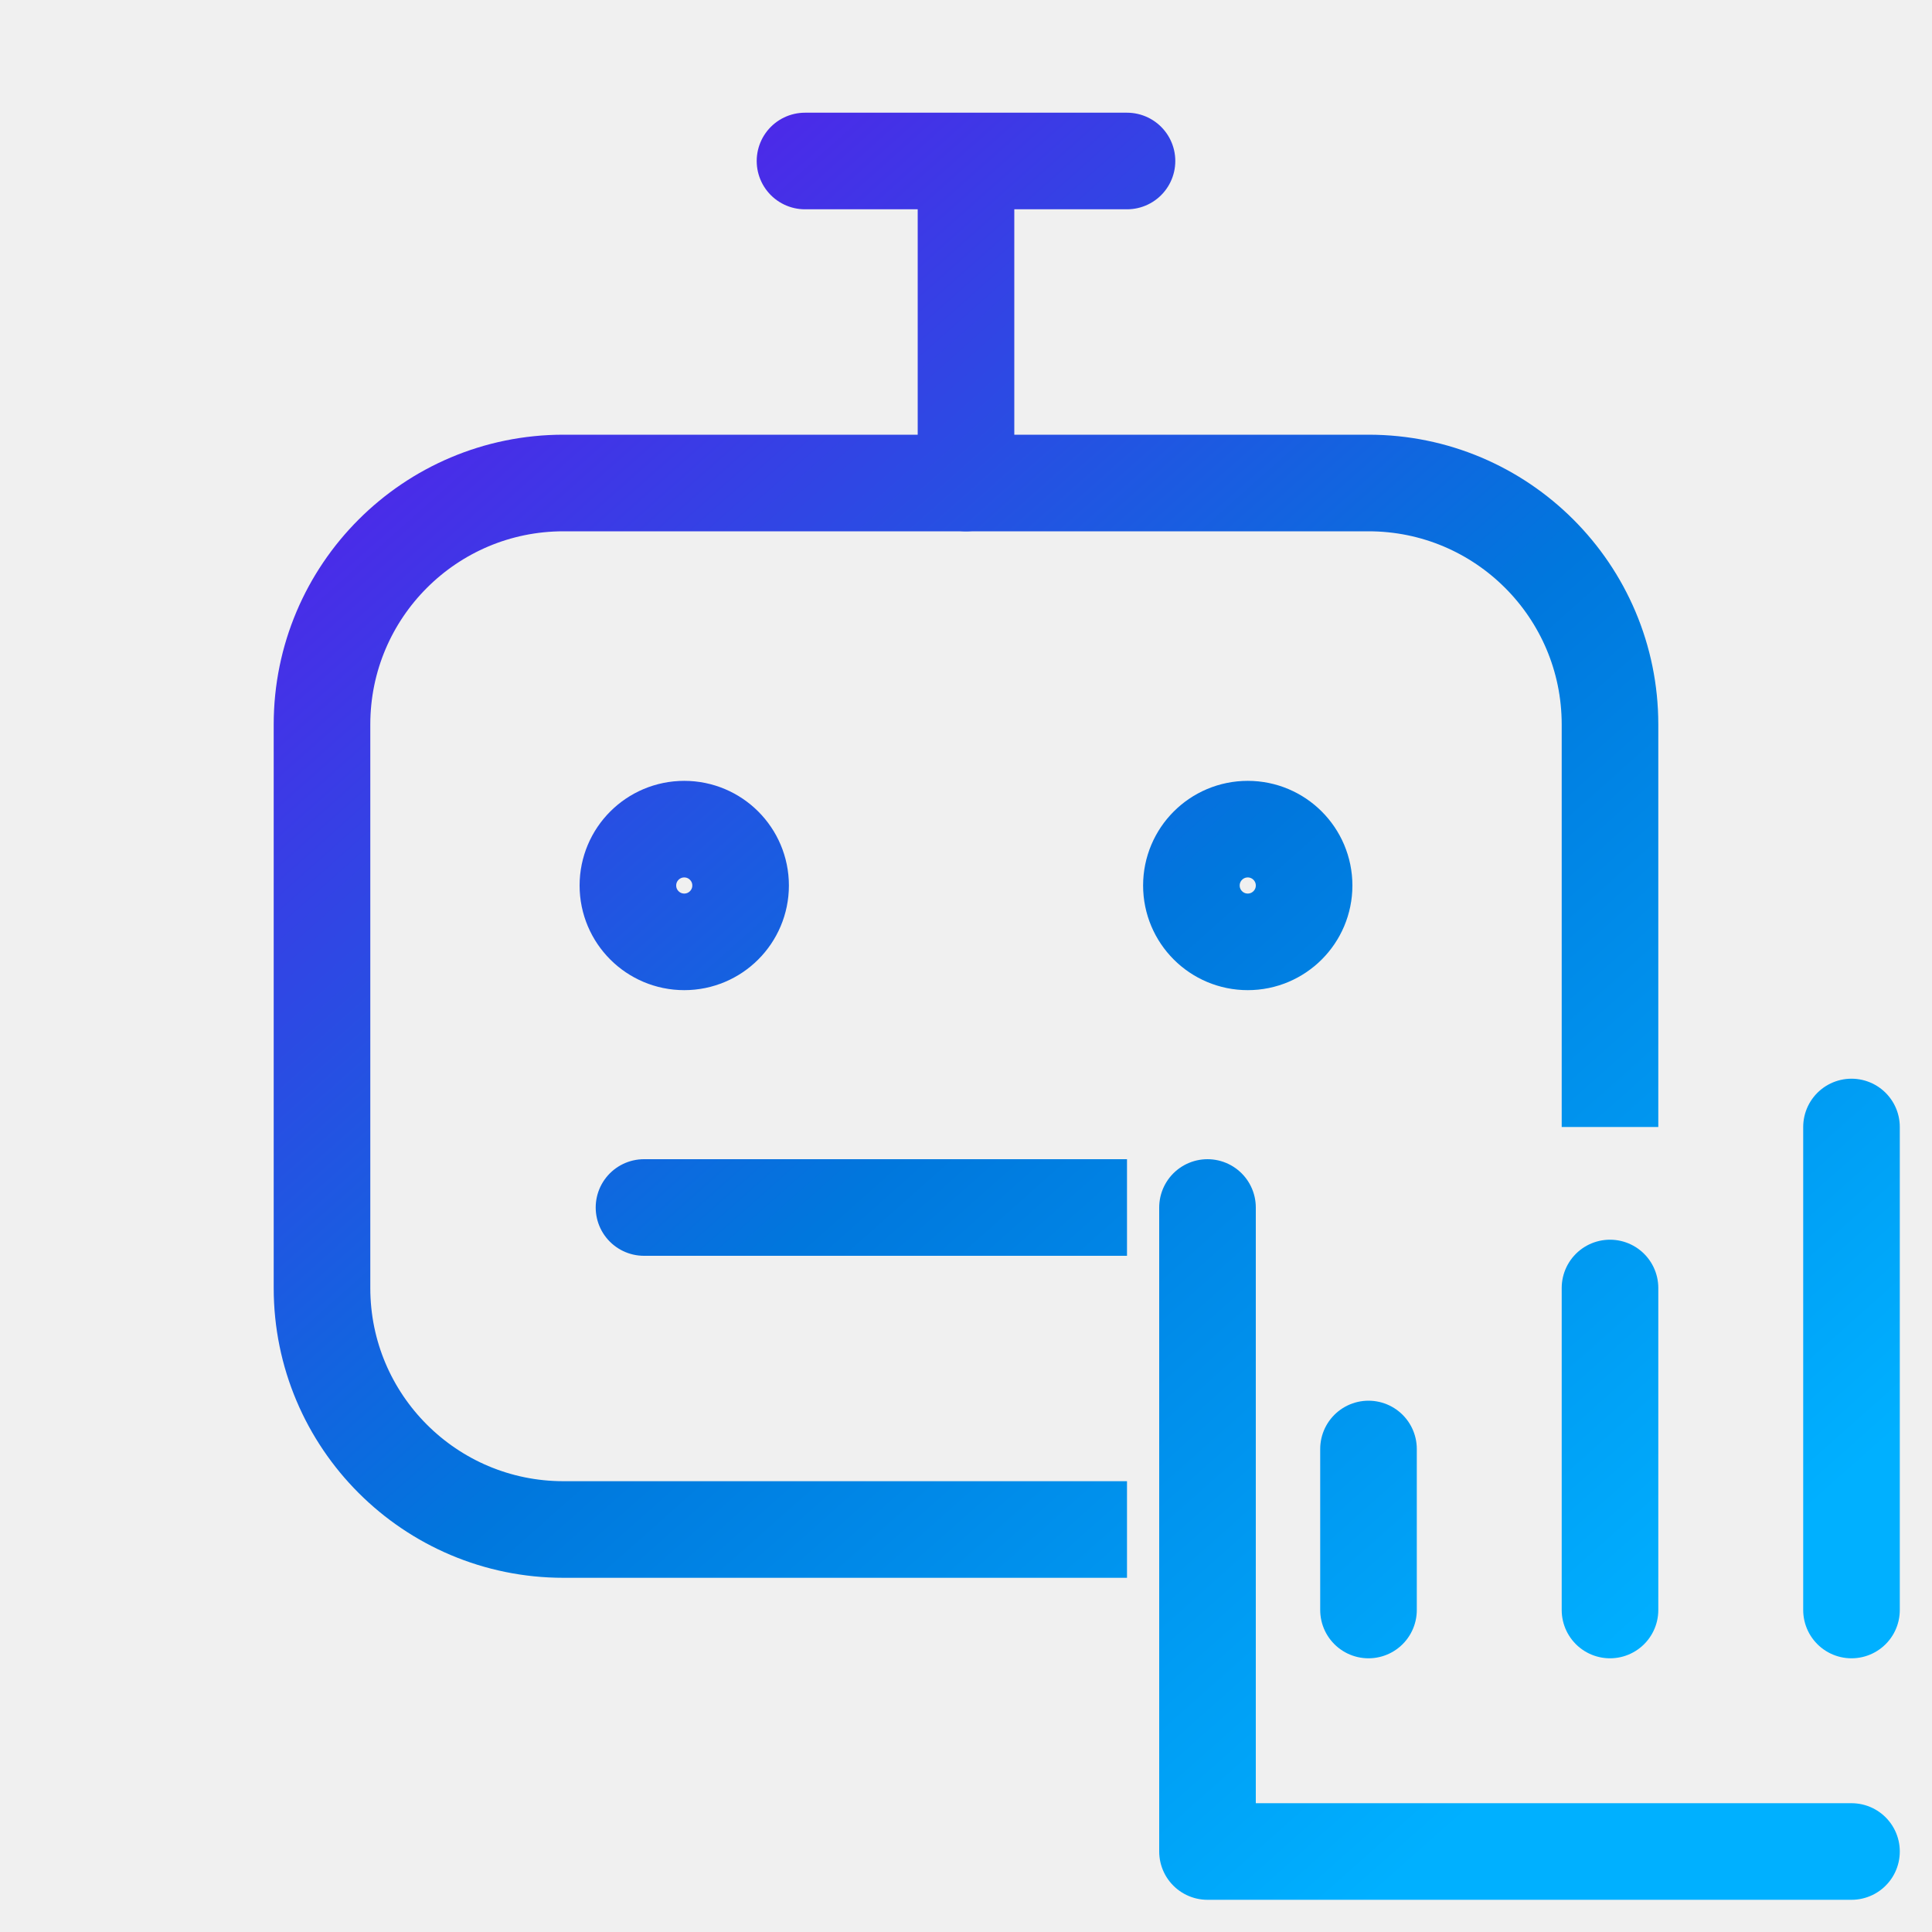
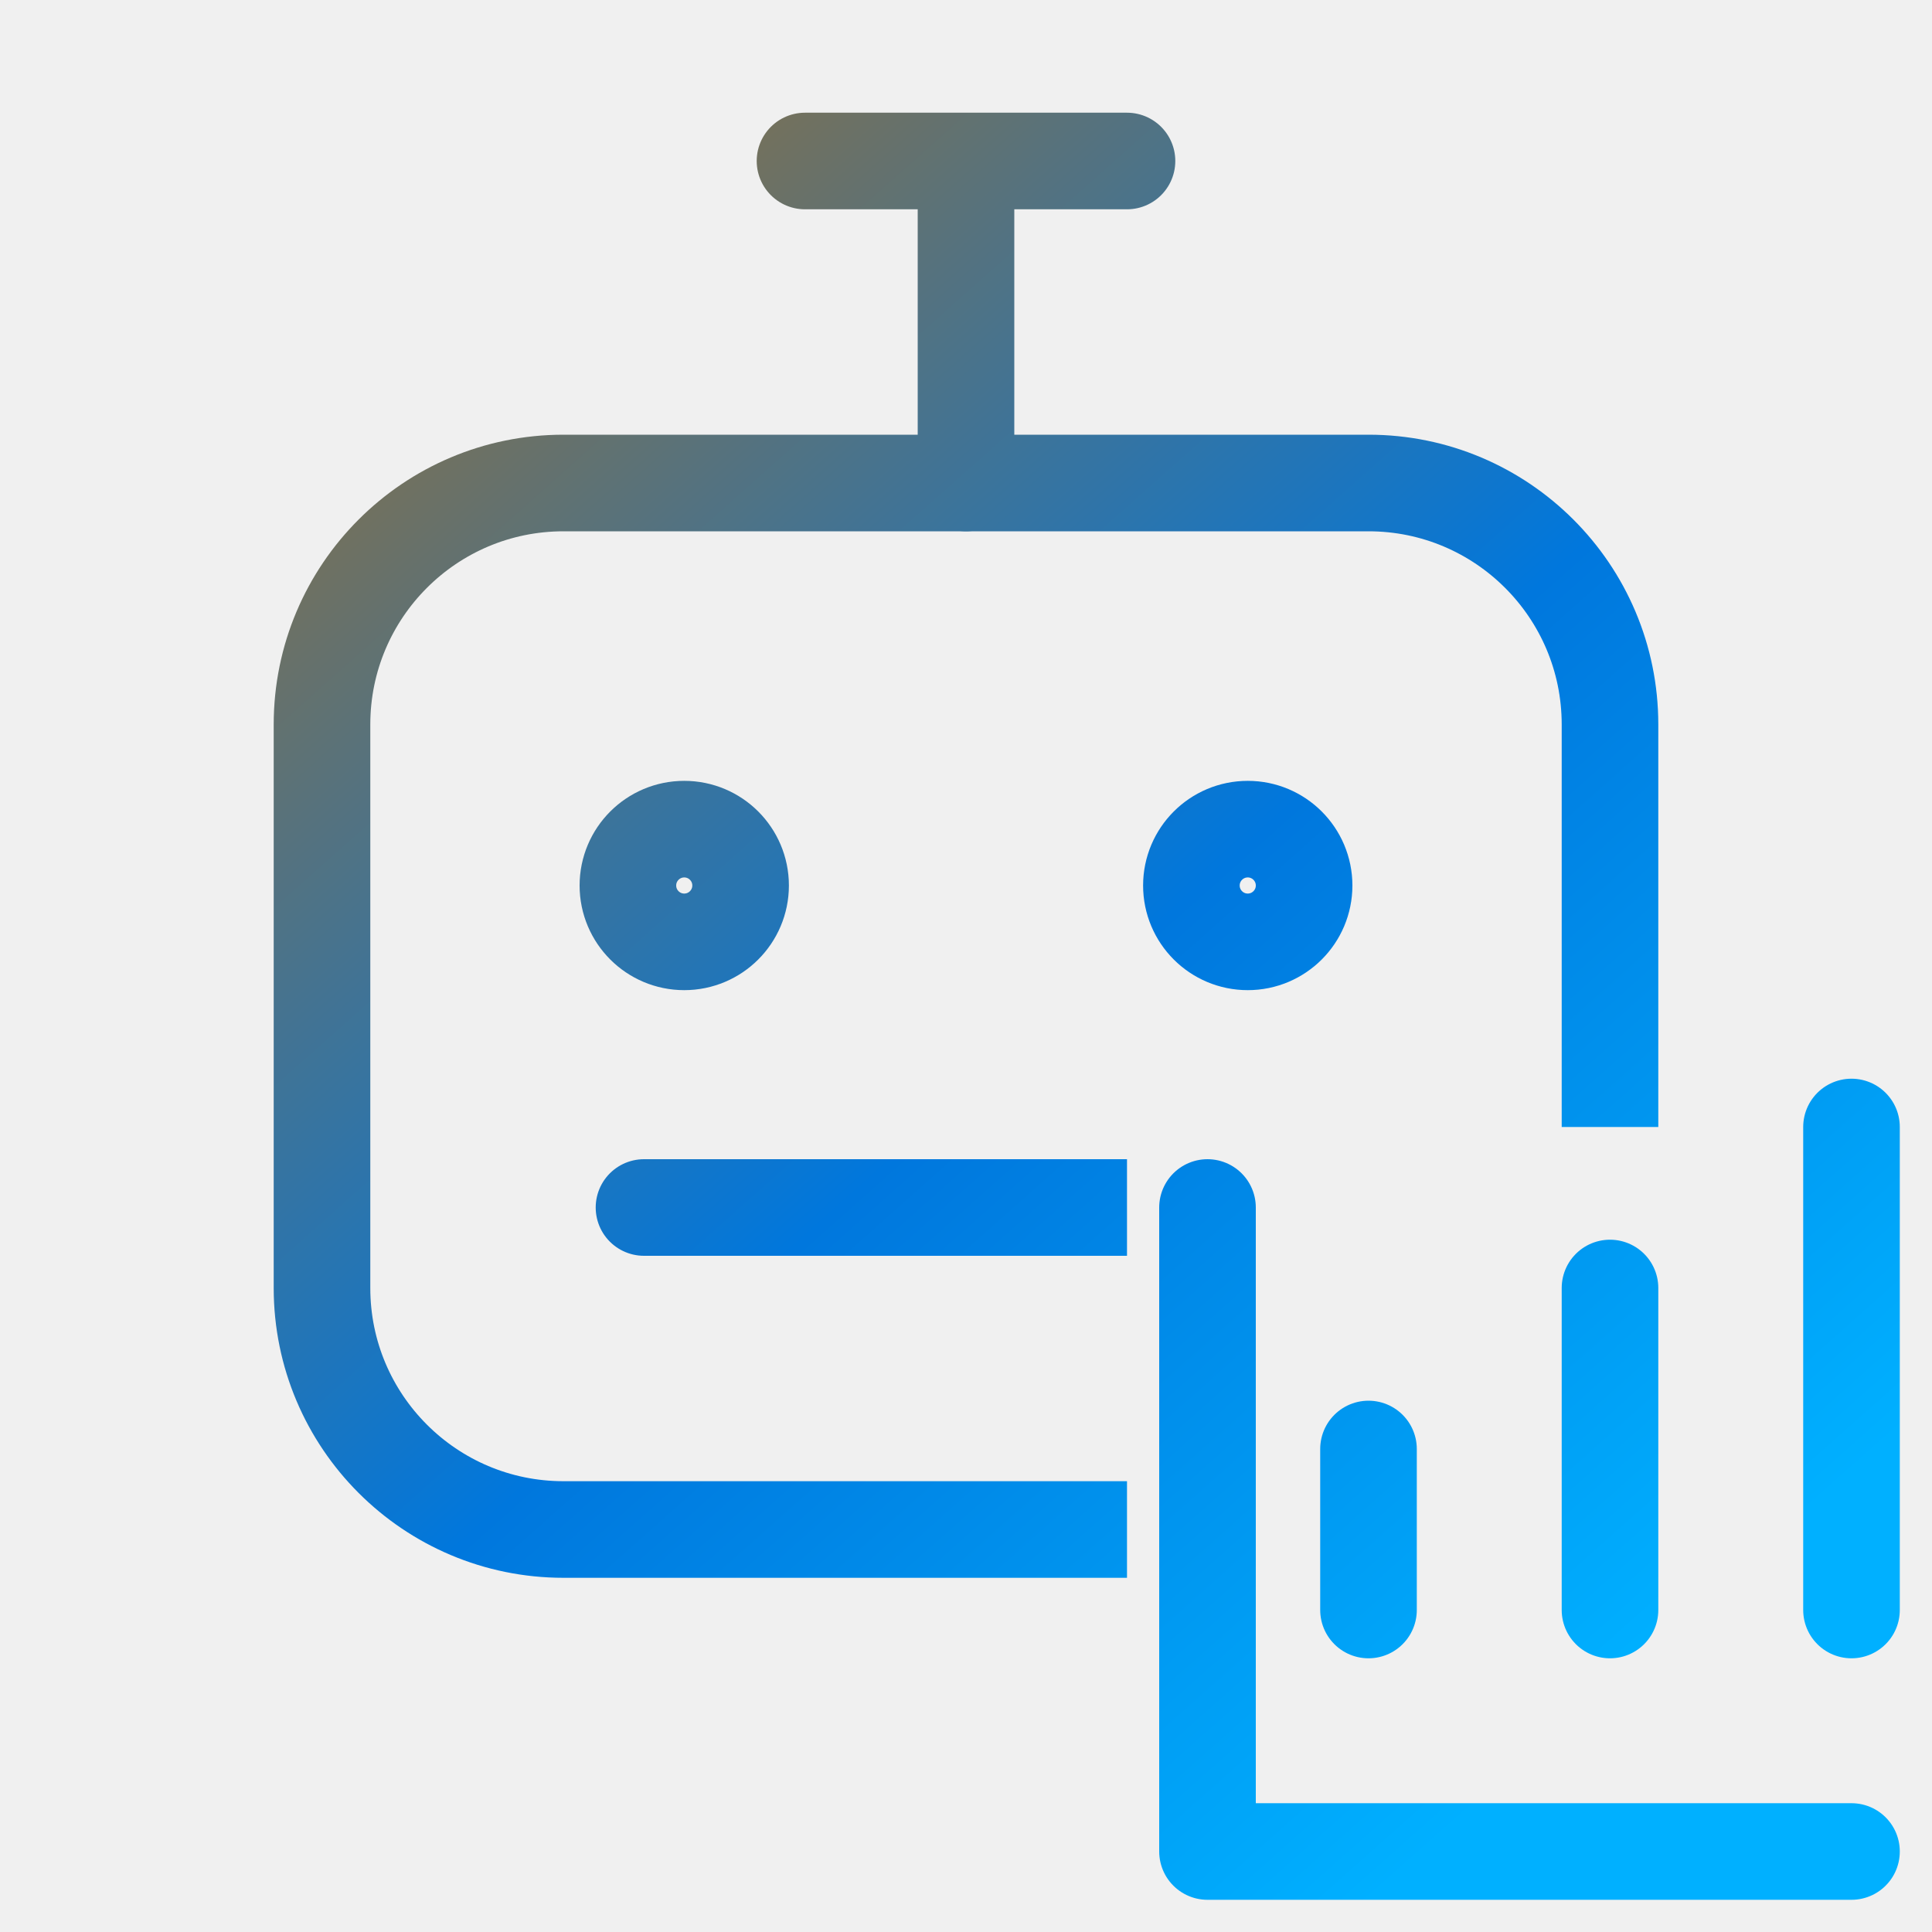
<svg xmlns="http://www.w3.org/2000/svg" viewBox="0 0 24 24" fill="none">
  <defs>
    <linearGradient id="aestheiaGradient" x1="4" y1="3" x2="20" y2="21" gradientUnits="userSpaceOnUse">
-       <stop stop-color="#5e17eb" />
+       <stop stop-color="#8f6f3e" />
      <stop offset=".55" stop-color="#0077dd" />
      <stop offset="1" stop-color="#00b0ff" />
    </linearGradient>
    <mask id="roleClear">
      <rect width="24" height="24" fill="white" />
      <rect x="14" y="14" width="10" height="10" fill="black" />
    </mask>
  </defs>
  <g stroke="url(#aestheiaGradient)" stroke-width="1.2" stroke-linecap="round" stroke-linejoin="round">
    <g mask="url(#roleClear)">
      <rect x="4" y="6" width="16" height="13" rx="3" />
      <path d="M12 6V2M10 2h4M8 15h8" />
      <circle cx="8.5" cy="11" r=".7" />
      <circle cx="15.5" cy="11" r=".7" />
    </g>
    <path d="M15 15v8h8M17 20v-2M20 20v-4M23 20v-6" />
  </g>
</svg>
